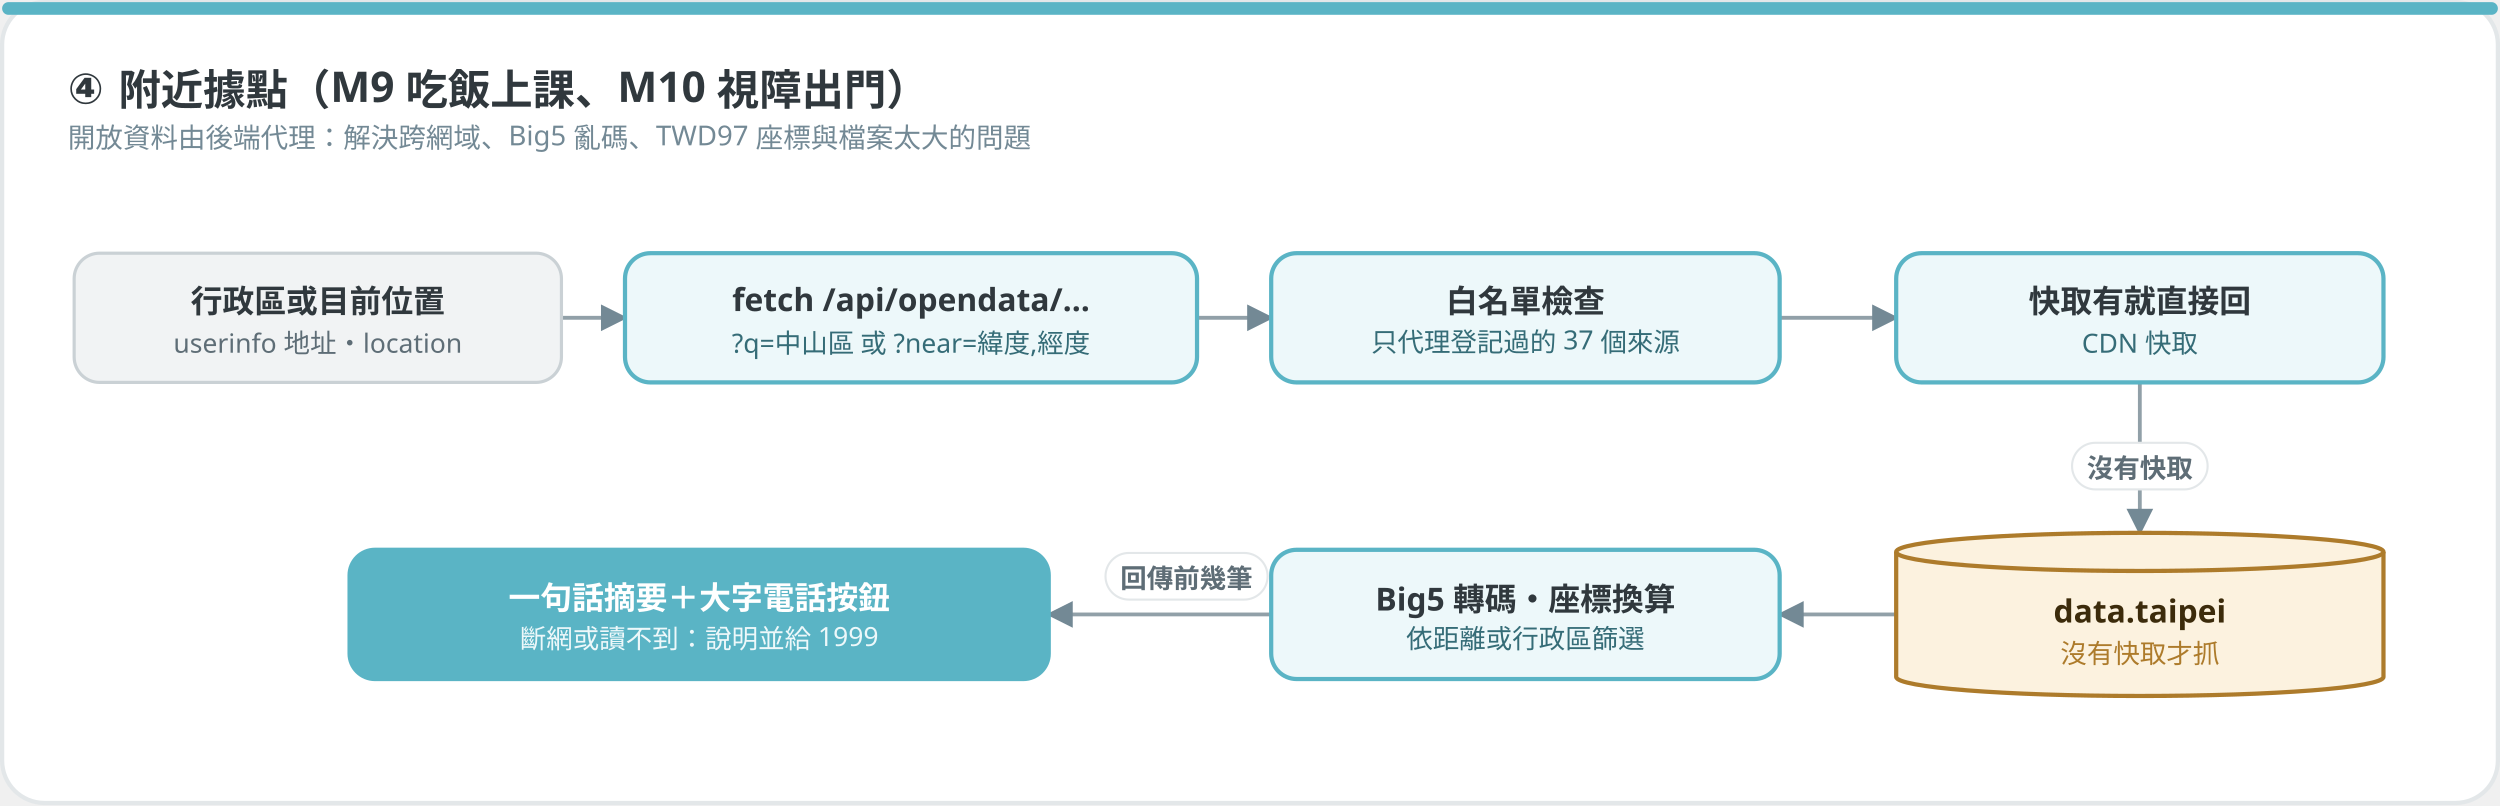
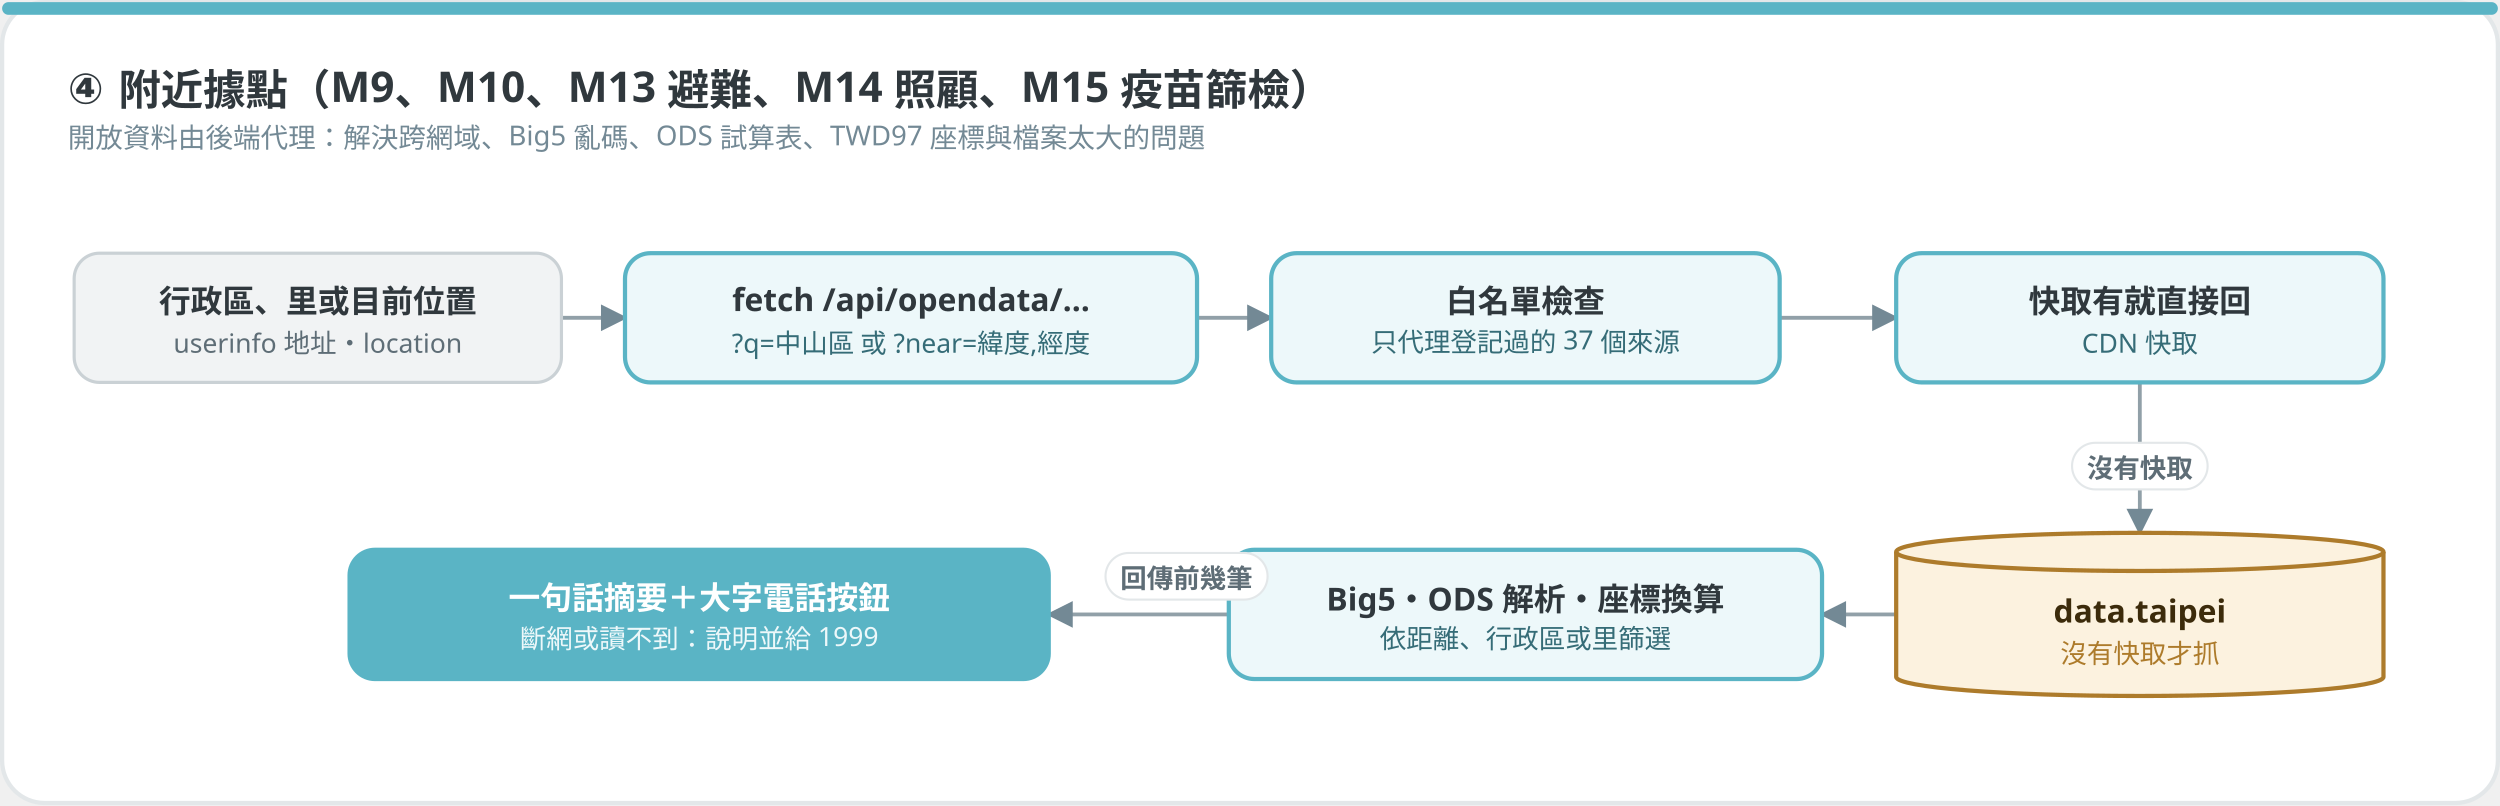
- <svg xmlns="http://www.w3.org/2000/svg" width="1180" height="380" viewBox="0 0 1180 380" font-family="'PingFang TC','Noto Sans TC','Microsoft JhengHei',system-ui,sans-serif" role="img" aria-label="④ 附近據點（M9 吃飯上課、M10 視障出門）">
+ <svg xmlns="http://www.w3.org/2000/svg" width="1180" height="380" viewBox="0 0 1180 380" font-family="'PingFang TC','Noto Sans TC','Microsoft JhengHei',system-ui,sans-serif" role="img" aria-label="④ 附近據點（M9、M10、M13 避難、M14 照顧、M15 疫苗篩檢）">
  <defs>
    <marker id="arrow" viewBox="0 0 10 10" refX="9" refY="5" markerWidth="7" markerHeight="7" orient="auto-start-reverse">
      <path d="M0,0 L10,5 L0,10 z" fill="#738995" />
    </marker>
    <marker id="arrow-start" viewBox="0 0 10 10" refX="1" refY="5" markerWidth="7" markerHeight="7" orient="auto-start-reverse">
      <path d="M10,0 L0,5 L10,10 z" fill="#738995" />
    </marker>
  </defs>
  <rect x="1" y="1" width="1178" height="378" rx="20" fill="white" stroke="#E3E7E9" stroke-width="2" />
  <rect x="1" y="1" width="1178" height="6" rx="3" fill="#5AB4C5" />
-   <text x="32.0" y="38.0" font-size="20" font-weight="700" fill="#30383D" text-anchor="start" dominant-baseline="central">④ 附近據點（M9 吃飯上課、M10 視障出門）</text>
-   <text x="32.0" y="64.0" font-size="13" font-weight="400" fill="#738995" text-anchor="start" dominant-baseline="central">開放資料由後端代理：解決跨網域、Big5 亂碼、TWD97 座標與檔案太大的問題</text>
+   <text x="32.0" y="38.0" font-size="20" font-weight="700" fill="#30383D" text-anchor="start" dominant-baseline="central">④ 附近據點（M9、M10、M13 避難、M14 照顧、M15 疫苗篩檢）</text>
+   <text x="32.0" y="64.0" font-size="13" font-weight="400" fill="#738995" text-anchor="start" dominant-baseline="central">開放資料由後端代理：解決跨網域、Big5 亂碼、ODS 試算表、TWD97 座標與檔案太大的問題</text>
  <path d="M265.0,150.0 L295.0,150.0" fill="none" stroke="#91A0A8" stroke-width="1.8" stroke-linejoin="round" marker-end="url(#arrow)" />
  <path d="M565.0,150.0 L600.0,150.0" fill="none" stroke="#91A0A8" stroke-width="1.8" stroke-linejoin="round" marker-end="url(#arrow)" />
  <path d="M840.0,150.0 L895.0,150.0" fill="none" stroke="#91A0A8" stroke-width="1.8" stroke-linejoin="round" marker-end="url(#arrow)" />
  <path d="M1010.0,180.5 L1010.0,251.5" fill="none" stroke="#91A0A8" stroke-width="1.8" stroke-linejoin="round" marker-end="url(#arrow)" />
-   <path d="M895.0,290.0 L840.0,290.0" fill="none" stroke="#91A0A8" stroke-width="1.8" stroke-linejoin="round" marker-end="url(#arrow)" />
-   <path d="M600.0,290.0 L495.0,290.0" fill="none" stroke="#91A0A8" stroke-width="1.8" stroke-linejoin="round" marker-end="url(#arrow)" />
+   <path d="M895.0,290.0 L860.0,290.0" fill="none" stroke="#91A0A8" stroke-width="1.8" stroke-linejoin="round" marker-end="url(#arrow)" />
+   <path d="M580.0,290.0 L495.0,290.0" fill="none" stroke="#91A0A8" stroke-width="1.8" stroke-linejoin="round" marker-end="url(#arrow)" />
  <rect x="35.0" y="119.5" width="230.0" height="61.0" rx="12.0" fill="#F1F3F4" stroke="#CAD1D5" stroke-width="1.5" />
-   <text x="150.0" y="141.0" font-size="15" font-weight="700" fill="#30383D" text-anchor="middle" dominant-baseline="central">行政區或目前位置</text>
+   <text x="150.0" y="141.0" font-size="15" font-weight="700" fill="#30383D" text-anchor="middle" dominant-baseline="central">行政區、里或目前位置</text>
  <text x="150.0" y="160.5" font-size="12.5" font-weight="400" fill="#5E6D76" text-anchor="middle" dominant-baseline="central">userinfo 地址・location</text>
  <rect x="295.0" y="119.5" width="270.0" height="61.0" rx="12.0" fill="#EDF8FA" stroke="#5AB4C5" stroke-width="2" />
  <text x="430.0" y="141.0" font-size="15" font-weight="700" fill="#30383D" text-anchor="middle" dominant-baseline="central">fetch /api/opendata/…</text>
  <text x="430.0" y="160.5" font-size="12.5" font-weight="400" fill="#356C77" text-anchor="middle" dominant-baseline="central">?q=中山區 或 ?near=緯度,經度</text>
  <rect x="600.0" y="119.5" width="240.0" height="61.0" rx="12.0" fill="#EDF8FA" stroke="#5AB4C5" stroke-width="2" />
  <text x="720.0" y="141.0" font-size="15" font-weight="700" fill="#30383D" text-anchor="middle" dominant-baseline="central">白名單檢查</text>
  <text x="720.0" y="160.5" font-size="12.5" font-weight="400" fill="#356C77" text-anchor="middle" dominant-baseline="central">只代理登記過的 37 個來源</text>
  <rect x="895.0" y="119.5" width="230.0" height="61.0" rx="12.0" fill="#EDF8FA" stroke="#5AB4C5" stroke-width="2" />
  <text x="1010.0" y="141.0" font-size="15" font-weight="700" fill="#30383D" text-anchor="middle" dominant-baseline="central">快取有就直接回</text>
  <text x="1010.0" y="160.5" font-size="12.5" font-weight="400" fill="#356C77" text-anchor="middle" dominant-baseline="central">CDN 快取</text>
  <path d="M895.0,260.5 a115.0,9 0 0,1 230.0,0 v59.0 a115.0,9 0 0,1 -230.0,0 z" fill="#FCF2DF" stroke="#AD7B2B" stroke-width="2" />
  <path d="M895.0,260.5 a115.0,9 0 0,0 230.0,0" fill="none" stroke="#AD7B2B" stroke-width="2" />
  <text x="1010.0" y="288.0" font-size="15" font-weight="700" fill="#3C2B0B" text-anchor="middle" dominant-baseline="central">data.taipei</text>
  <text x="1010.0" y="307.5" font-size="12.5" font-weight="400" fill="#AD7B2B" text-anchor="middle" dominant-baseline="central">沒有快取才抓</text>
-   <rect x="600.0" y="259.5" width="240.0" height="61.0" rx="12.0" fill="#EDF8FA" stroke="#5AB4C5" stroke-width="2" />
-   <text x="720.0" y="281.0" font-size="15" font-weight="700" fill="#30383D" text-anchor="middle" dominant-baseline="central">Big5 轉碼・座標換算</text>
-   <text x="720.0" y="300.5" font-size="12.5" font-weight="400" fill="#356C77" text-anchor="middle" dominant-baseline="central">依距離或行政區篩選</text>
+   <rect x="580.0" y="259.5" width="280.0" height="61.0" rx="12.0" fill="#EDF8FA" stroke="#5AB4C5" stroke-width="2" />
+   <text x="720.0" y="281.0" font-size="15" font-weight="700" fill="#30383D" text-anchor="middle" dominant-baseline="central">Big5・ODS 解析・座標換算</text>
+   <text x="720.0" y="300.5" font-size="12.5" font-weight="400" fill="#356C77" text-anchor="middle" dominant-baseline="central">依距離、行政區或里篩選</text>
  <rect x="165.0" y="259.5" width="330.0" height="61.0" rx="12.0" fill="#5AB4C5" stroke="#5AB4C5" stroke-width="2" />
  <text x="330.0" y="281.0" font-size="15" font-weight="700" fill="#FFFFFF" text-anchor="middle" dominant-baseline="central">一句話摘要＋大字電話按鈕</text>
  <text x="330.0" y="300.5" font-size="12.5" font-weight="400" fill="#EDF8FA" text-anchor="middle" dominant-baseline="central">斷網或讀不到：說明並給 1999</text>
  <rect x="978.0" y="209.0" width="64.0" height="22" rx="11" fill="white" stroke="#E3E7E9" />
  <text x="1010.0" y="220.0" font-size="12.5" font-weight="600" fill="#5E6D76" text-anchor="middle" dominant-baseline="central">沒有快取</text>
  <rect x="521.8" y="261.0" width="76.5" height="22" rx="11" fill="white" stroke="#E3E7E9" />
  <text x="560.0" y="272.0" font-size="12.5" font-weight="600" fill="#5E6D76" text-anchor="middle" dominant-baseline="central">回傳前幾筆</text>
</svg>
